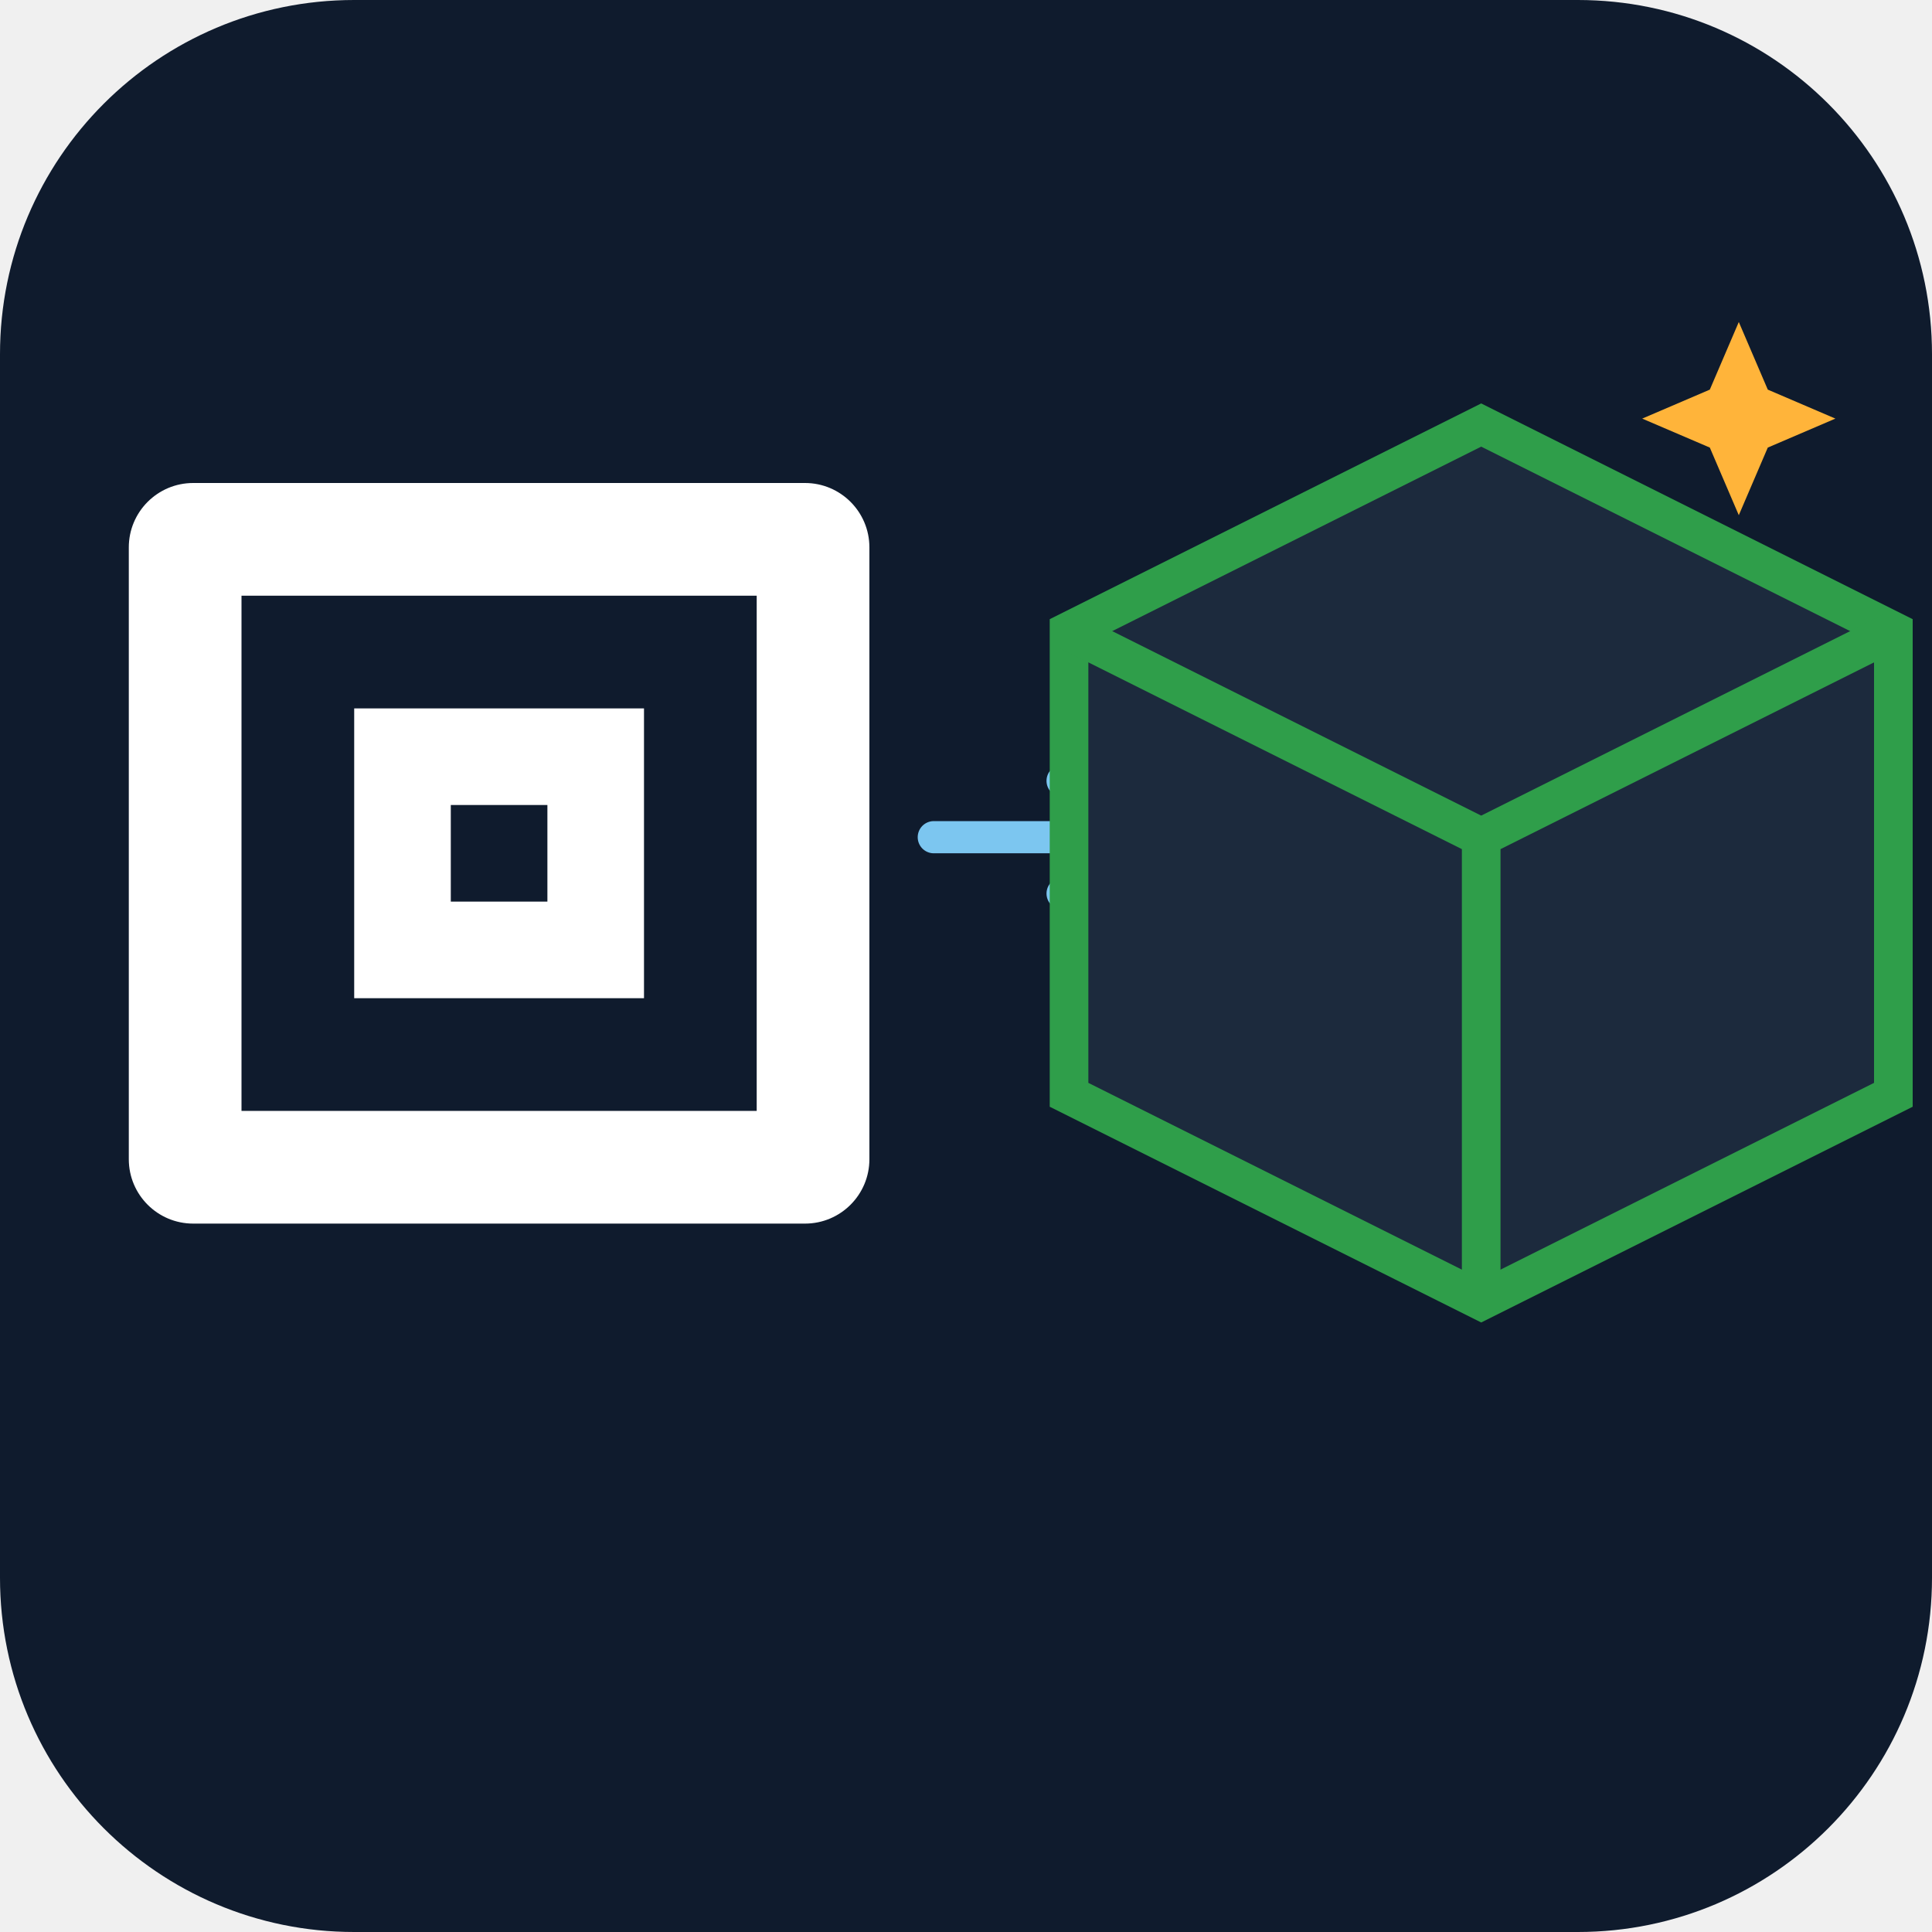
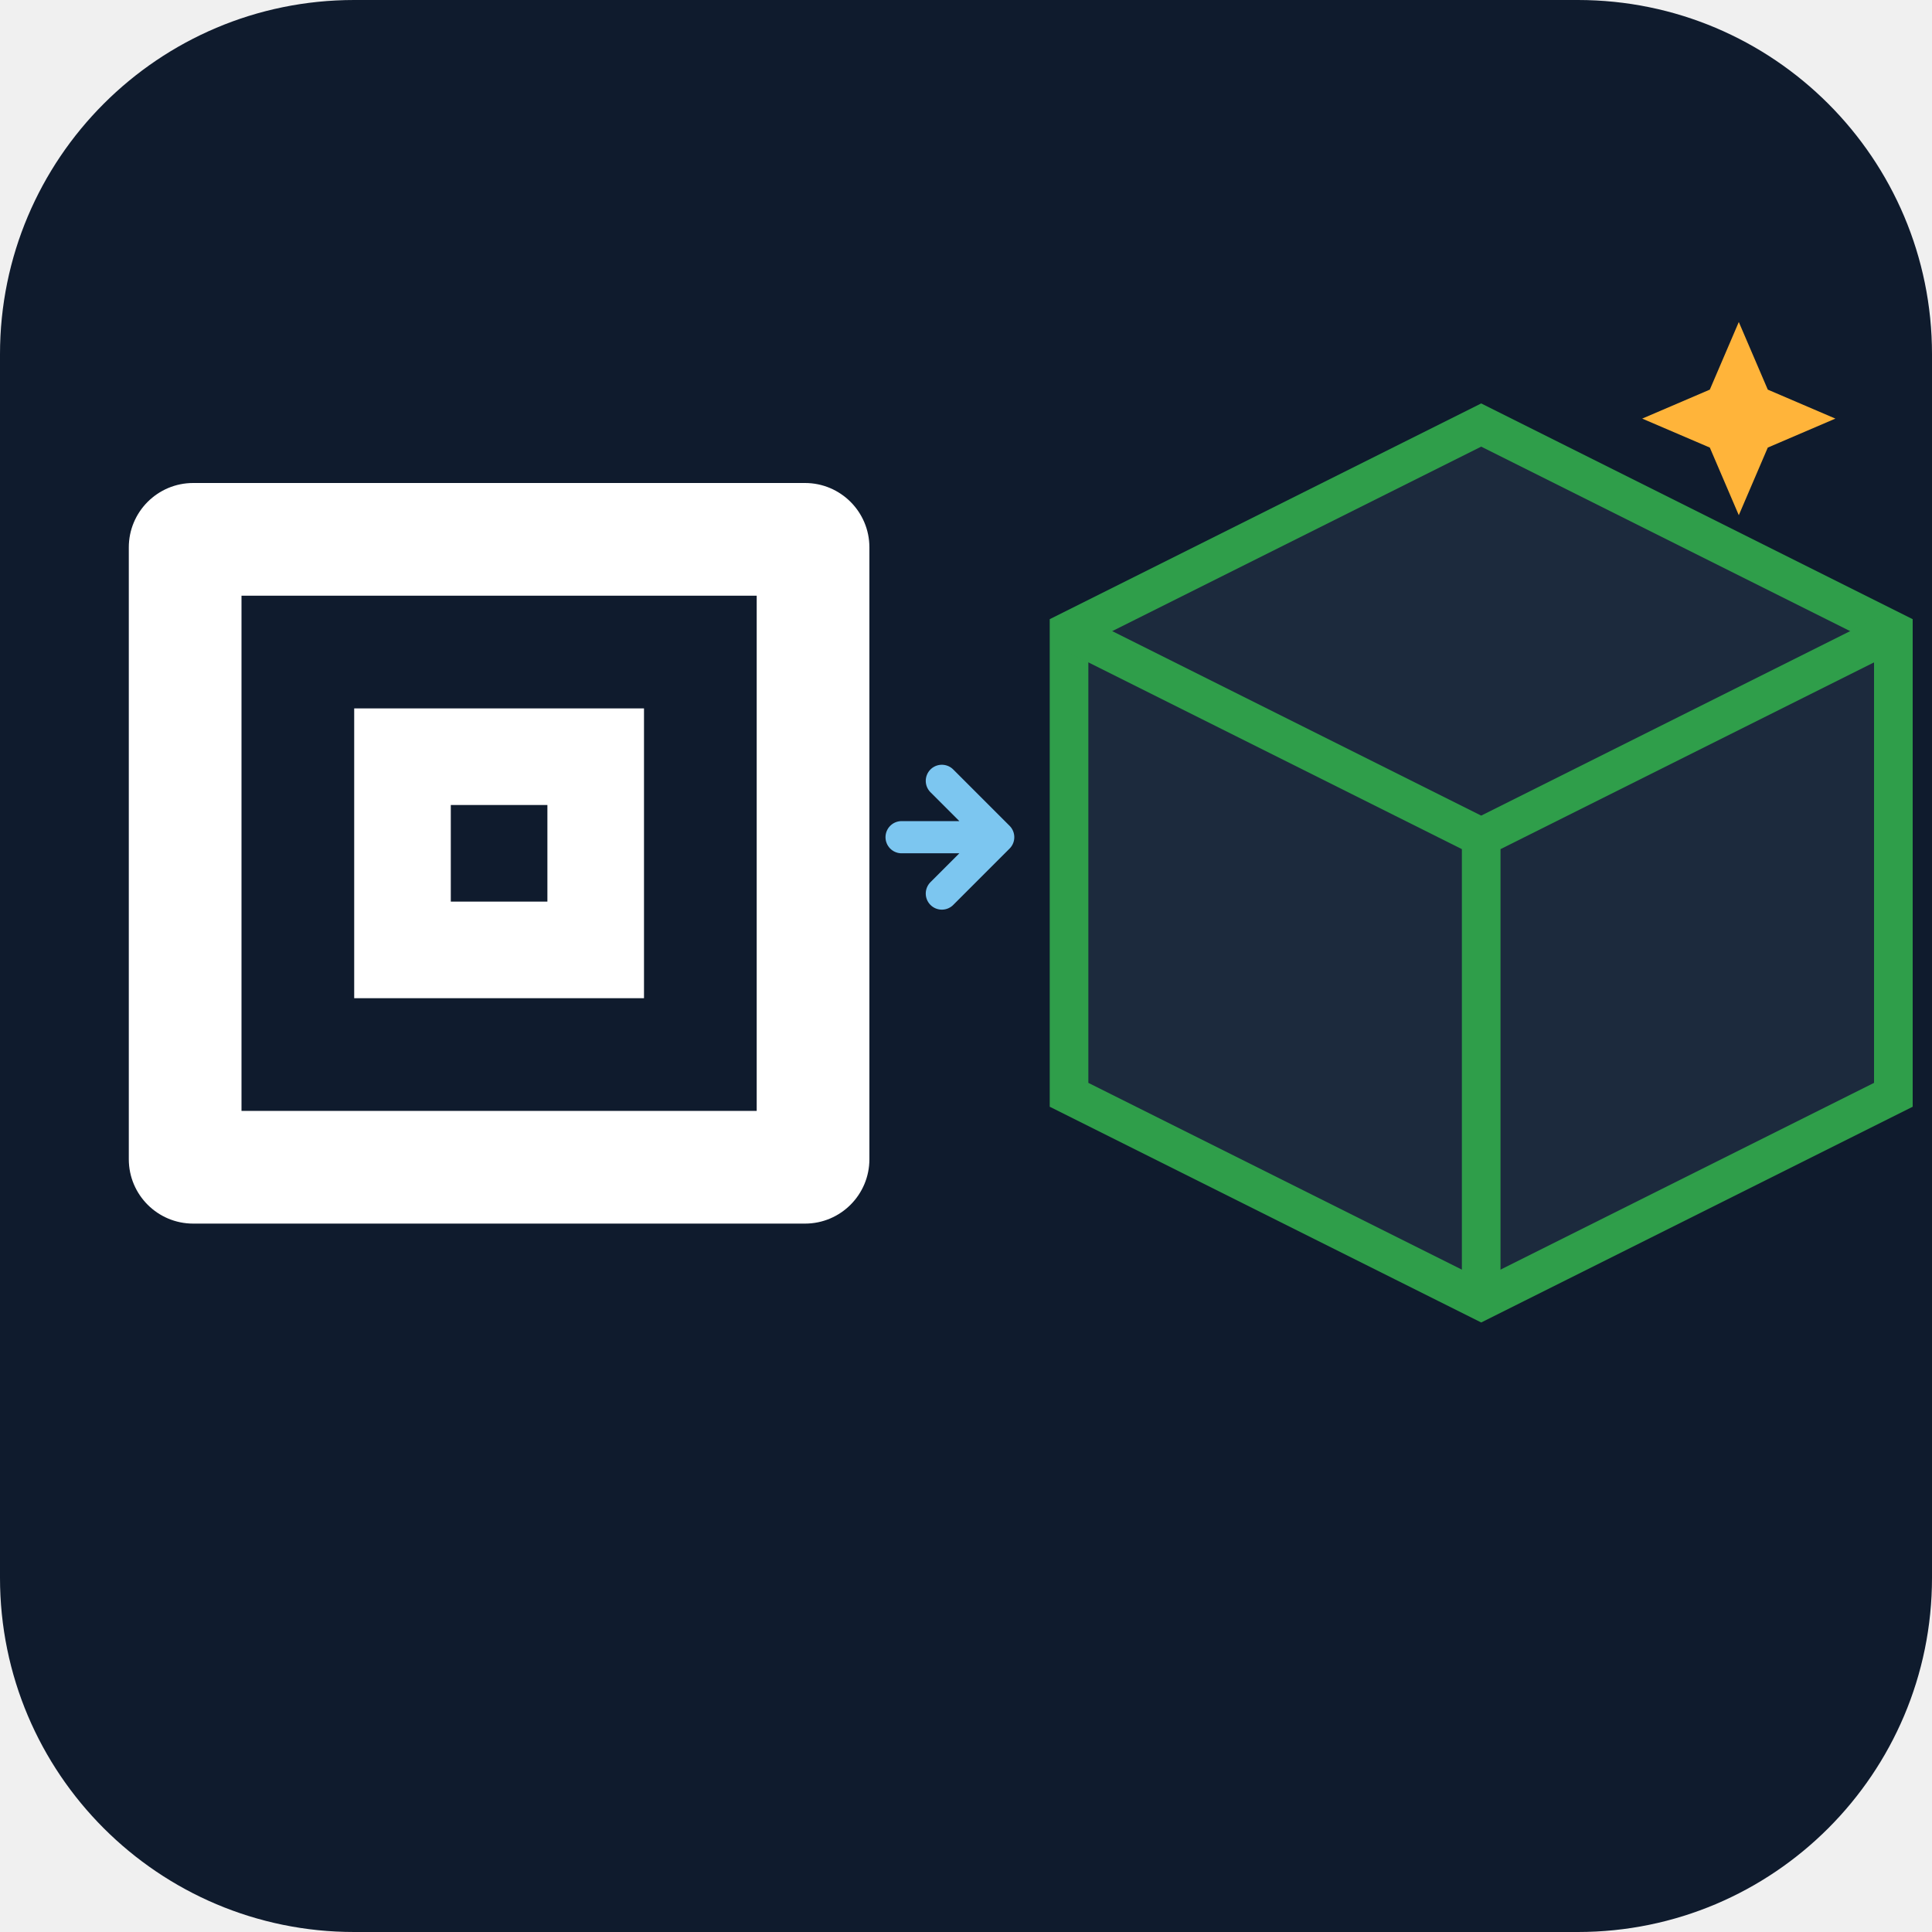
<svg xmlns="http://www.w3.org/2000/svg" viewBox="0 0 120 120" width="120" height="120" role="img">
  <rect width="120" height="120" rx="22" fill="#0f1b2d" />
  <g>
    <rect x="8" y="30" width="46" height="46" rx="4" fill="#fff" />
    <rect x="15" y="37" width="32" height="32" fill="#0f1b2d" />
    <path d="M22,44 H40 V62 H22 Z" fill="#fff" />
    <rect x="28" y="50" width="6" height="6" fill="#0f1b2d" />
  </g>
-   <path d="M58,52 H70 M66,48.5 L70,52 L66,55.5" stroke="#7cc6f0" stroke-width="2" stroke-linecap="round" stroke-linejoin="round" fill="none" />
+   <path d="M56,52 H62 M58.5,48.5 L62,52 L58.5,55.5" stroke="#7cc6f0" stroke-width="2" stroke-linecap="round" stroke-linejoin="round" fill="none" />
  <g transform="translate(92,52) scale(1.6)">
    <path d="M0,-16 L16,-8 V10 L0,18 L-16,10 V-8 Z" fill="#1c2a3d" stroke="#2f9e4a" stroke-width="1.5" />
    <path d="M-16,-8 L0,0 L16,-8 M0,0 V18" stroke="#2f9e4a" stroke-width="1.5" fill="none" />
  </g>
  <path d="M108,20 L109.8,24.2 L114,26 L109.8,27.8 L108,32 L106.2,27.8 L102,26 L106.2,24.2 Z" fill="#ffb43a" />
</svg>
